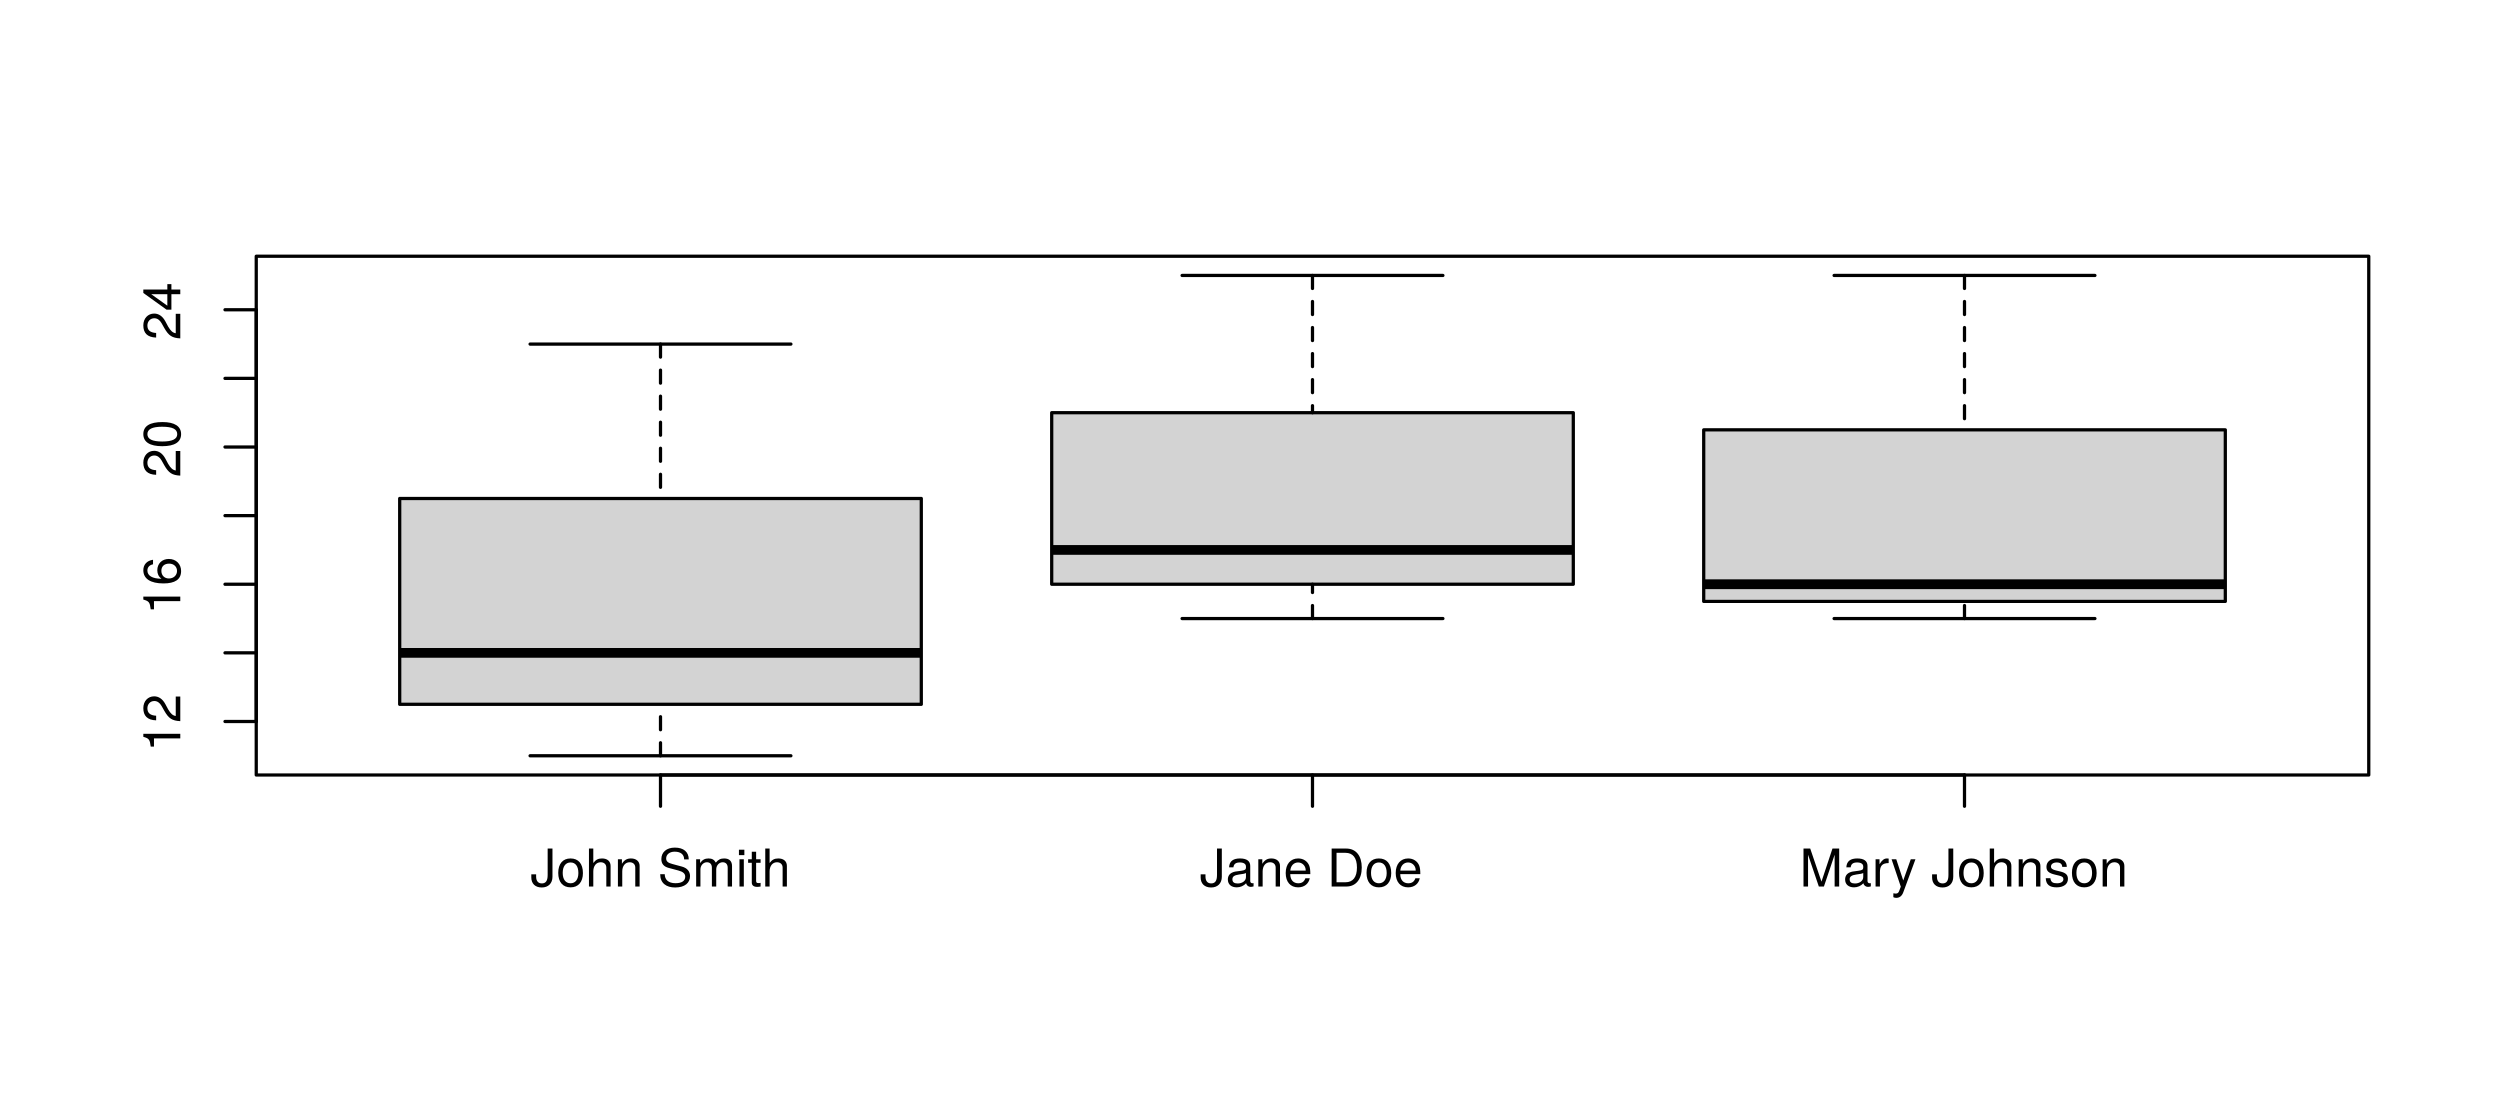
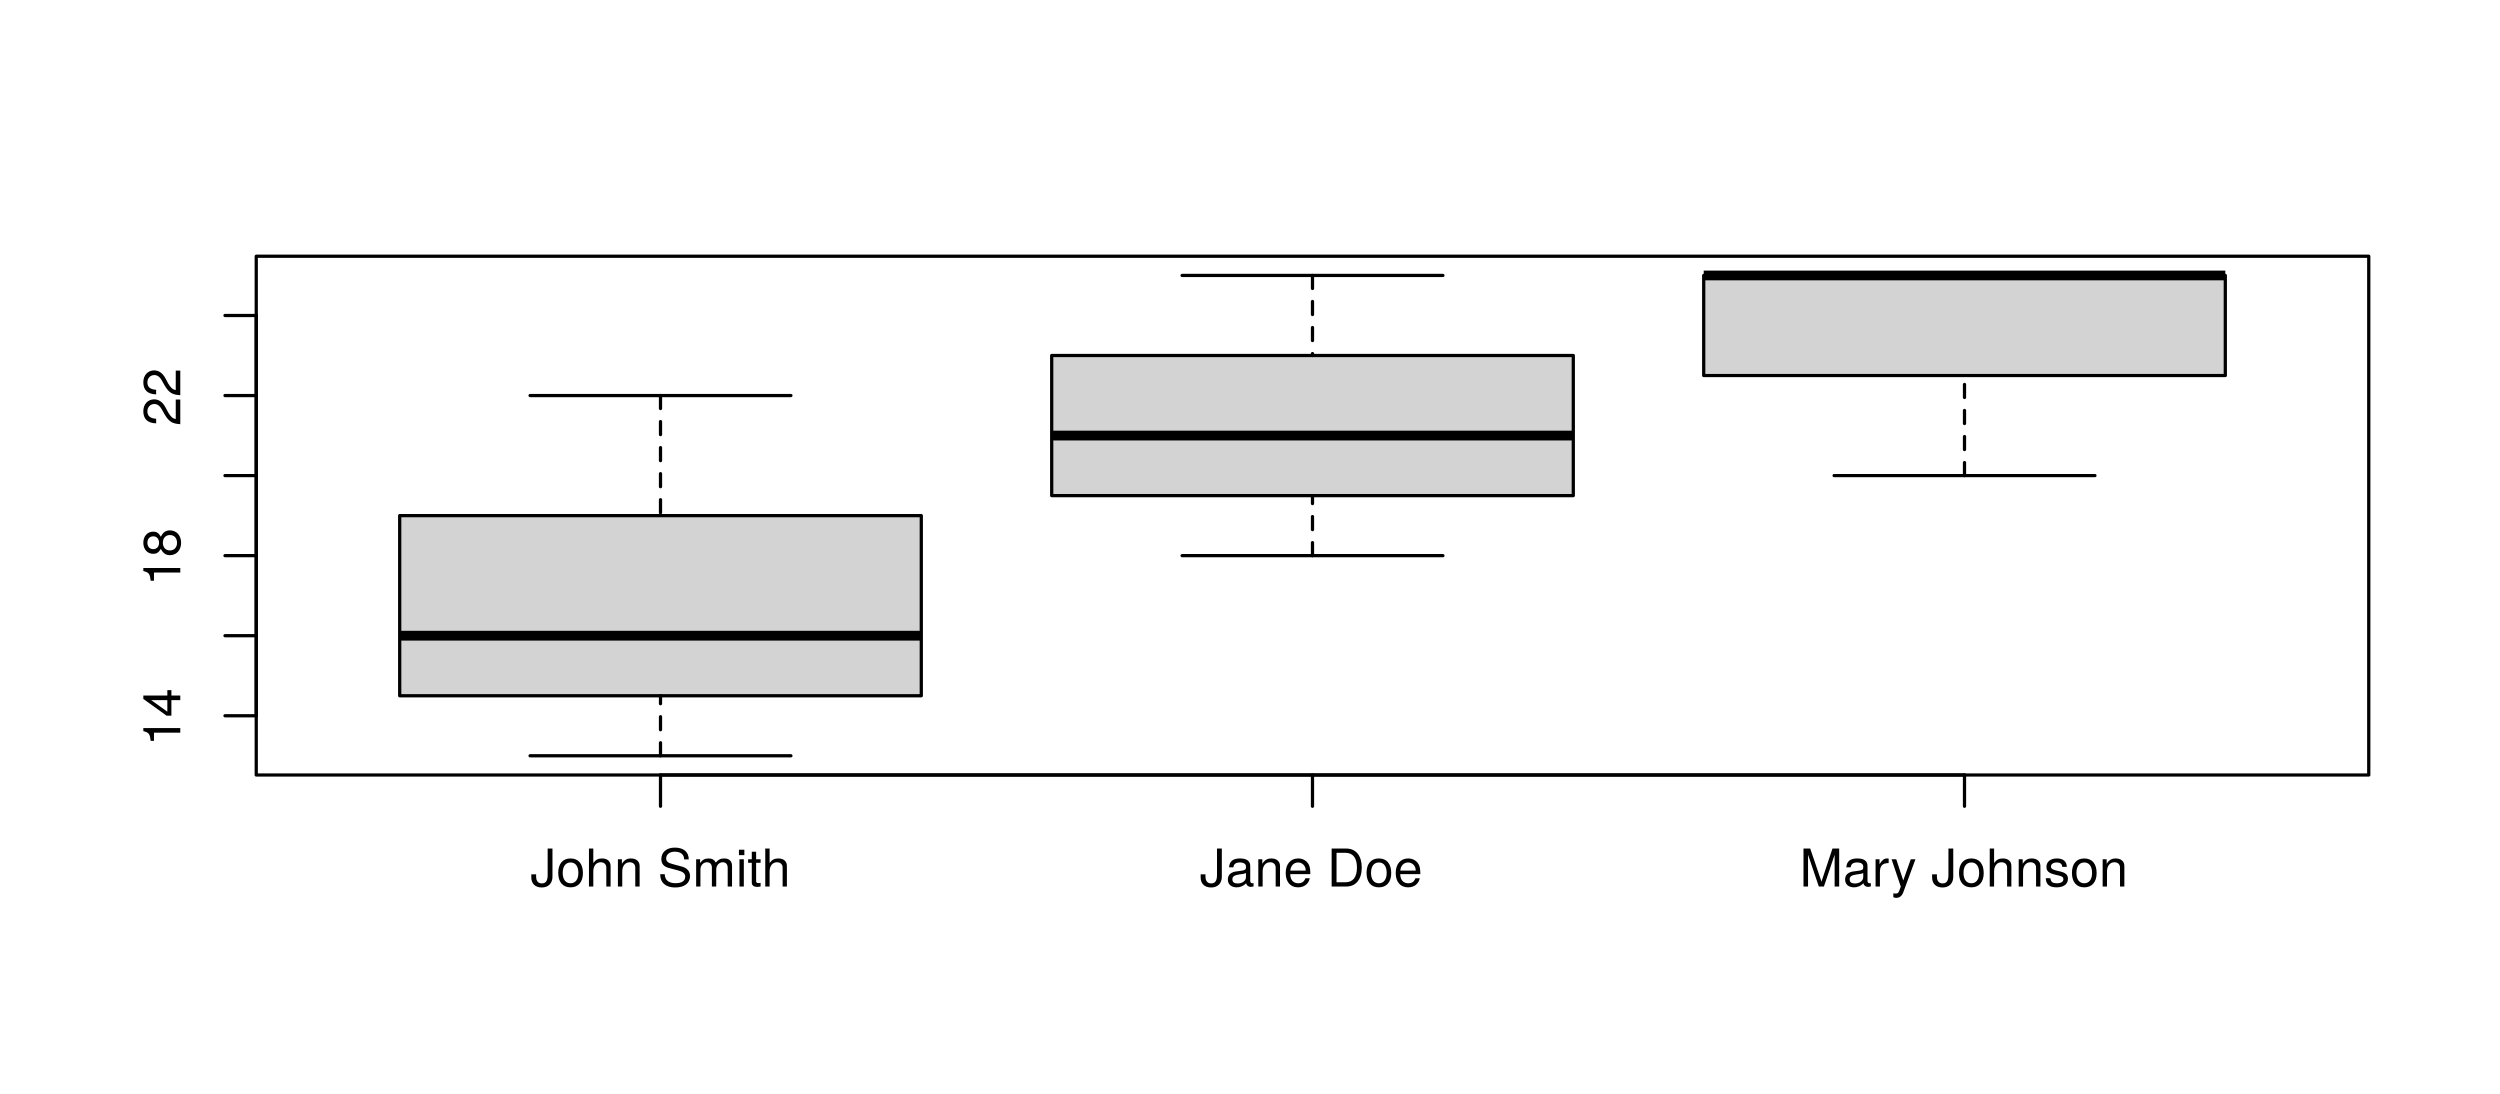
<svg xmlns="http://www.w3.org/2000/svg" xmlns:xlink="http://www.w3.org/1999/xlink" width="576pt" height="252pt" viewBox="0 0 576 252" version="1.1">
  <defs>
    <g>
      <symbol overflow="visible" id="glyph0-0">
        <path style="stroke:none;" d="" />
      </symbol>
      <symbol overflow="visible" id="glyph0-1">
        <path style="stroke:none;" d="M 5.109 -2.25 L 5.109 -8.75 L 4 -8.75 L 4 -2.656 C 4 -1.219 3.5 -0.719 2.656 -0.719 C 1.812 -0.719 1.344 -1.281 1.344 -2.297 L 1.344 -2.812 L 0.234 -2.812 L 0.234 -2.094 C 0.234 -0.688 1.109 0.219 2.641 0.219 C 4.156 0.219 5.109 -0.734 5.109 -2.25 Z M 5.109 -2.25 " />
      </symbol>
      <symbol overflow="visible" id="glyph0-2">
        <path style="stroke:none;" d="M 6.125 -3.094 C 6.125 -5.266 5.078 -6.469 3.266 -6.469 C 1.5 -6.469 0.438 -5.25 0.438 -3.141 C 0.438 -1.031 1.484 0.188 3.281 0.188 C 5.047 0.188 6.125 -1.031 6.125 -3.094 Z M 5.078 -3.109 C 5.078 -1.625 4.375 -0.75 3.281 -0.75 C 2.156 -0.75 1.469 -1.625 1.469 -3.141 C 1.469 -4.656 2.156 -5.547 3.281 -5.547 C 4.406 -5.547 5.078 -4.672 5.078 -3.109 Z M 5.078 -3.109 " />
      </symbol>
      <symbol overflow="visible" id="glyph0-3">
        <path style="stroke:none;" d="M 5.828 0 L 5.828 -4.75 C 5.828 -5.812 5.078 -6.469 3.859 -6.469 C 2.969 -6.469 2.422 -6.188 1.844 -5.422 L 1.844 -8.75 L 0.844 -8.75 L 0.844 0 L 1.844 0 L 1.844 -3.469 C 1.844 -4.75 2.516 -5.594 3.547 -5.594 C 4.25 -5.594 4.844 -5.188 4.844 -4.359 L 4.844 0 Z M 5.828 0 " />
      </symbol>
      <symbol overflow="visible" id="glyph0-4">
        <path style="stroke:none;" d="M 5.844 0 L 5.844 -4.75 C 5.844 -5.797 5.062 -6.469 3.859 -6.469 C 2.922 -6.469 2.312 -6.109 1.766 -5.234 L 1.766 -6.281 L 0.844 -6.281 L 0.844 0 L 1.844 0 L 1.844 -3.469 C 1.844 -4.75 2.531 -5.594 3.547 -5.594 C 4.344 -5.594 4.844 -5.109 4.844 -4.359 L 4.844 0 Z M 5.844 0 " />
      </symbol>
      <symbol overflow="visible" id="glyph0-5">
        <path style="stroke:none;" d="" />
      </symbol>
      <symbol overflow="visible" id="glyph0-6">
        <path style="stroke:none;" d="M 7.453 -2.406 C 7.453 -3.484 6.781 -4.266 5.594 -4.594 L 3.391 -5.188 C 2.344 -5.453 1.953 -5.812 1.953 -6.484 C 1.953 -7.375 2.734 -8.031 3.906 -8.031 C 5.297 -8.031 6.094 -7.391 6.094 -6.25 L 7.156 -6.25 C 7.156 -7.969 5.969 -8.969 3.953 -8.969 C 2.031 -8.969 0.844 -7.906 0.844 -6.328 C 0.844 -5.25 1.406 -4.578 2.562 -4.281 L 4.734 -3.703 C 5.828 -3.422 6.344 -2.969 6.344 -2.297 C 6.344 -1.328 5.609 -0.766 4.109 -0.766 C 2.453 -0.766 1.625 -1.594 1.625 -2.844 L 0.578 -2.844 C 0.578 -0.781 1.969 0.219 4.031 0.219 C 6.25 0.219 7.453 -0.844 7.453 -2.406 Z M 7.453 -2.406 " />
      </symbol>
      <symbol overflow="visible" id="glyph0-7">
        <path style="stroke:none;" d="M 9.125 0 L 9.125 -4.719 C 9.125 -5.844 8.5 -6.469 7.312 -6.469 C 6.484 -6.469 5.969 -6.219 5.391 -5.516 C 5.016 -6.188 4.516 -6.469 3.703 -6.469 C 2.859 -6.469 2.297 -6.156 1.766 -5.406 L 1.766 -6.281 L 0.859 -6.281 L 0.859 0 L 1.844 0 L 1.844 -3.953 C 1.844 -4.859 2.516 -5.594 3.328 -5.594 C 4.062 -5.594 4.484 -5.141 4.484 -4.328 L 4.484 0 L 5.484 0 L 5.484 -3.953 C 5.484 -4.859 6.156 -5.594 6.969 -5.594 C 7.703 -5.594 8.125 -5.125 8.125 -4.328 L 8.125 0 Z M 9.125 0 " />
      </symbol>
      <symbol overflow="visible" id="glyph0-8">
        <path style="stroke:none;" d="M 1.844 0 L 1.844 -6.281 L 0.844 -6.281 L 0.844 0 Z M 1.969 -7.234 L 1.969 -8.484 L 0.719 -8.484 L 0.719 -7.234 Z M 1.969 -7.234 " />
      </symbol>
      <symbol overflow="visible" id="glyph0-9">
        <path style="stroke:none;" d="M 3.047 0 L 3.047 -0.844 C 2.922 -0.797 2.766 -0.797 2.562 -0.797 C 2.141 -0.797 2.016 -0.906 2.016 -1.359 L 2.016 -5.469 L 3.047 -5.469 L 3.047 -6.281 L 2.016 -6.281 L 2.016 -8.016 L 1.016 -8.016 L 1.016 -6.281 L 0.172 -6.281 L 0.172 -5.469 L 1.016 -5.469 L 1.016 -0.906 C 1.016 -0.281 1.453 0.078 2.234 0.078 C 2.469 0.078 2.719 0.062 3.047 0 Z M 3.047 0 " />
      </symbol>
      <symbol overflow="visible" id="glyph0-10">
        <path style="stroke:none;" d="M 6.422 -0.031 L 6.422 -0.781 C 6.312 -0.75 6.266 -0.75 6.203 -0.75 C 5.859 -0.75 5.656 -0.938 5.656 -1.25 L 5.656 -4.75 C 5.656 -5.875 4.844 -6.469 3.297 -6.469 C 1.781 -6.469 0.844 -5.875 0.781 -4.422 L 1.781 -4.422 C 1.875 -5.203 2.328 -5.547 3.266 -5.547 C 4.156 -5.547 4.672 -5.203 4.672 -4.609 L 4.672 -4.344 C 4.672 -3.922 4.422 -3.75 3.625 -3.641 C 2.203 -3.469 1.984 -3.422 1.609 -3.266 C 0.875 -2.969 0.5 -2.406 0.5 -1.625 C 0.5 -0.484 1.297 0.188 2.562 0.188 C 3.375 0.188 4.156 -0.156 4.703 -0.75 C 4.812 -0.266 5.25 0.078 5.734 0.078 C 5.938 0.078 6.094 0.062 6.422 -0.031 Z M 4.672 -2.172 C 4.672 -1.266 3.75 -0.703 2.781 -0.703 C 2 -0.703 1.547 -0.969 1.547 -1.656 C 1.547 -2.312 1.984 -2.609 3.062 -2.766 C 4.109 -2.906 4.328 -2.953 4.672 -3.109 Z M 4.672 -2.172 " />
      </symbol>
      <symbol overflow="visible" id="glyph0-11">
        <path style="stroke:none;" d="M 6.156 -2.859 C 6.156 -3.766 6.078 -4.344 5.906 -4.812 C 5.5 -5.844 4.531 -6.469 3.359 -6.469 C 1.609 -6.469 0.484 -5.172 0.484 -3.109 C 0.484 -1.047 1.578 0.188 3.344 0.188 C 4.781 0.188 5.766 -0.641 6.031 -1.906 L 5.016 -1.906 C 4.734 -1.078 4.172 -0.75 3.375 -0.75 C 2.328 -0.75 1.547 -1.422 1.531 -2.859 Z M 5.094 -3.75 C 5.094 -3.75 5.094 -3.703 5.078 -3.672 L 1.547 -3.672 C 1.625 -4.781 2.344 -5.547 3.344 -5.547 C 4.328 -5.547 5.094 -4.734 5.094 -3.75 Z M 5.094 -3.75 " />
      </symbol>
      <symbol overflow="visible" id="glyph0-12">
        <path style="stroke:none;" d="M 8 -4.375 C 8 -7.094 6.656 -8.75 4.438 -8.75 L 1.062 -8.75 L 1.062 0 L 4.438 0 C 6.641 0 8 -1.656 8 -4.375 Z M 6.891 -4.375 C 6.891 -2.156 5.969 -0.984 4.25 -0.984 L 2.188 -0.984 L 2.188 -7.766 L 4.25 -7.766 C 5.969 -7.766 6.891 -6.594 6.891 -4.375 Z M 6.891 -4.375 " />
      </symbol>
      <symbol overflow="visible" id="glyph0-13">
        <path style="stroke:none;" d="M 9.125 0 L 9.125 -8.75 L 7.578 -8.75 L 5.047 -1.125 L 2.453 -8.75 L 0.906 -8.75 L 0.906 0 L 1.953 0 L 1.953 -7.328 L 4.438 0 L 5.609 0 L 8.078 -7.328 L 8.078 0 Z M 9.125 0 " />
      </symbol>
      <symbol overflow="visible" id="glyph0-14">
        <path style="stroke:none;" d="M 3.859 -5.406 L 3.859 -6.438 C 3.688 -6.453 3.594 -6.469 3.469 -6.469 C 2.812 -6.469 2.328 -6.078 1.75 -5.141 L 1.75 -6.281 L 0.844 -6.281 L 0.844 0 L 1.844 0 L 1.844 -3.266 C 1.844 -4.688 2.297 -5.391 3.859 -5.406 Z M 3.859 -5.406 " />
      </symbol>
      <symbol overflow="visible" id="glyph0-15">
        <path style="stroke:none;" d="M 5.734 -6.281 L 4.656 -6.281 L 2.922 -1.391 L 1.312 -6.281 L 0.234 -6.281 L 2.359 0.031 L 1.984 1.016 C 1.812 1.469 1.609 1.625 1.172 1.625 C 1.031 1.625 0.859 1.609 0.641 1.562 L 0.641 2.453 C 0.859 2.562 1.062 2.609 1.312 2.609 C 2.031 2.609 2.609 2.219 2.938 1.312 Z M 5.734 -6.281 " />
      </symbol>
      <symbol overflow="visible" id="glyph0-16">
        <path style="stroke:none;" d="M 5.516 -1.766 C 5.516 -2.703 4.984 -3.172 3.734 -3.469 L 2.766 -3.703 C 1.953 -3.891 1.609 -4.156 1.609 -4.594 C 1.609 -5.172 2.125 -5.547 2.938 -5.547 C 3.75 -5.547 4.172 -5.203 4.203 -4.531 L 5.25 -4.531 C 5.25 -5.766 4.422 -6.469 2.969 -6.469 C 1.516 -6.469 0.562 -5.719 0.562 -4.547 C 0.562 -3.562 1.062 -3.094 2.562 -2.734 L 3.484 -2.516 C 4.188 -2.344 4.469 -2.141 4.469 -1.688 C 4.469 -1.094 3.875 -0.75 3 -0.75 C 2.094 -0.75 1.594 -0.953 1.469 -1.922 L 0.406 -1.922 C 0.453 -0.469 1.266 0.188 2.922 0.188 C 4.5 0.188 5.516 -0.547 5.516 -1.766 Z M 5.516 -1.766 " />
      </symbol>
      <symbol overflow="visible" id="glyph1-0">
        <path style="stroke:none;" d="" />
      </symbol>
      <symbol overflow="visible" id="glyph1-1">
        <path style="stroke:none;" d="M 0 -4.156 L -8.516 -4.156 L -8.516 -3.469 C -7.203 -3.094 -7.016 -2.859 -6.812 -1.219 L -6.062 -1.219 L -6.062 -3.109 L 0 -3.109 Z M 0 -4.156 " />
      </symbol>
      <symbol overflow="visible" id="glyph1-2">
-         <path style="stroke:none;" d="M -6.016 -6.125 C -7.453 -6.125 -8.516 -5.016 -8.516 -3.406 C -8.516 -1.672 -7.625 -0.656 -5.562 -0.594 L -5.562 -1.656 C -6.984 -1.734 -7.578 -2.328 -7.578 -3.375 C -7.578 -4.328 -6.906 -5.047 -5.984 -5.047 C -5.312 -5.047 -4.734 -4.656 -4.312 -3.906 L -3.688 -2.797 C -2.672 -1.016 -1.875 -0.5 0 -0.406 L 0 -6.078 L -1.047 -6.078 L -1.047 -1.594 C -1.734 -1.703 -2.188 -2.094 -2.797 -3.125 L -3.438 -4.328 C -4.078 -5.516 -4.969 -6.125 -6.016 -6.125 Z M -6.016 -6.125 " />
+         <path style="stroke:none;" d="M -2.047 -6.234 L -2.984 -6.234 L -2.984 -4.984 L -8.516 -4.984 L -8.516 -4.203 L -3.156 -0.344 L -2.047 -0.344 L -2.047 -3.922 L 0 -3.922 L 0 -4.984 L -2.047 -4.984 Z M -2.984 -3.922 L -2.984 -1.266 L -6.703 -3.922 Z M -2.984 -3.922 " />
      </symbol>
      <symbol overflow="visible" id="glyph1-3">
-         <path style="stroke:none;" d="M -2.641 -6.156 C -4.219 -6.156 -5.297 -5.078 -5.297 -3.547 C -5.297 -2.719 -4.969 -2.047 -4.344 -1.594 C -6.422 -1.609 -7.578 -2.281 -7.578 -3.484 C -7.578 -4.234 -7.109 -4.75 -6.281 -4.922 L -6.281 -5.969 C -7.688 -5.766 -8.516 -4.859 -8.516 -3.562 C -8.516 -1.578 -6.844 -0.516 -3.875 -0.516 C -1.219 -0.516 0.188 -1.422 0.188 -3.375 C 0.188 -4.984 -0.969 -6.156 -2.641 -6.156 Z M -2.562 -5.078 C -1.484 -5.078 -0.75 -4.359 -0.75 -3.391 C -0.75 -2.406 -1.531 -1.656 -2.609 -1.656 C -3.672 -1.656 -4.359 -2.375 -4.359 -3.422 C -4.359 -4.438 -3.703 -5.078 -2.562 -5.078 Z M -2.562 -5.078 " />
+         <path style="stroke:none;" d="M -2.406 -6.156 C -3.344 -6.156 -4.016 -5.672 -4.469 -4.688 C -5 -5.562 -5.438 -5.859 -6.234 -5.859 C -7.578 -5.859 -8.516 -4.812 -8.516 -3.297 C -8.516 -1.797 -7.578 -0.75 -6.234 -0.75 C -5.453 -0.75 -5.016 -1.031 -4.469 -1.891 C -4.016 -0.922 -3.344 -0.438 -2.406 -0.438 C -0.859 -0.438 0.188 -1.625 0.188 -3.297 C 0.188 -4.984 -0.859 -6.156 -2.406 -6.156 Z M -6.219 -4.781 C -5.422 -4.781 -4.891 -4.188 -4.891 -3.297 C -4.891 -2.406 -5.422 -1.828 -6.234 -1.828 C -7.047 -1.828 -7.578 -2.406 -7.578 -3.297 C -7.578 -4.203 -7.047 -4.781 -6.219 -4.781 Z M -2.391 -5.078 C -1.375 -5.078 -0.75 -4.359 -0.75 -3.281 C -0.75 -2.25 -1.391 -1.531 -2.391 -1.531 C -3.391 -1.531 -4.016 -2.25 -4.016 -3.297 C -4.016 -4.359 -3.391 -5.078 -2.391 -5.078 Z M -2.391 -5.078 " />
      </symbol>
      <symbol overflow="visible" id="glyph1-4">
-         <path style="stroke:none;" d="M -4.094 -6.078 C -7.047 -6.078 -8.516 -5.141 -8.516 -3.297 C -8.516 -1.469 -7.016 -0.516 -4.156 -0.516 C -1.297 -0.516 0.188 -1.469 0.188 -3.297 C 0.188 -5.094 -1.297 -6.078 -4.094 -6.078 Z M -4.188 -5 C -1.781 -5 -0.703 -4.453 -0.703 -3.281 C -0.703 -2.156 -1.828 -1.594 -4.156 -1.594 C -6.484 -1.594 -7.578 -2.156 -7.578 -3.297 C -7.578 -4.438 -6.469 -5 -4.188 -5 Z M -4.188 -5 " />
-       </symbol>
-       <symbol overflow="visible" id="glyph1-5">
-         <path style="stroke:none;" d="M -2.047 -6.234 L -2.984 -6.234 L -2.984 -4.984 L -8.516 -4.984 L -8.516 -4.203 L -3.156 -0.344 L -2.047 -0.344 L -2.047 -3.922 L 0 -3.922 L 0 -4.984 L -2.047 -4.984 Z M -2.984 -3.922 L -2.984 -1.266 L -6.703 -3.922 Z M -2.984 -3.922 " />
+         <path style="stroke:none;" d="M -6.016 -6.125 C -7.453 -6.125 -8.516 -5.016 -8.516 -3.406 C -8.516 -1.672 -7.625 -0.656 -5.562 -0.594 L -5.562 -1.656 C -6.984 -1.734 -7.578 -2.328 -7.578 -3.375 C -7.578 -4.328 -6.906 -5.047 -5.984 -5.047 C -5.312 -5.047 -4.734 -4.656 -4.312 -3.906 L -3.688 -2.797 C -2.672 -1.016 -1.875 -0.5 0 -0.406 L 0 -6.078 L -1.047 -6.078 L -1.047 -1.594 C -1.734 -1.703 -2.188 -2.094 -2.797 -3.125 L -3.438 -4.328 C -4.078 -5.516 -4.969 -6.125 -6.016 -6.125 Z M -6.016 -6.125 " />
      </symbol>
    </g>
  </defs>
-   <g id="surface61">
+   <g id="surface71">
    <rect x="0" y="0" width="576" height="252" style="fill:rgb(100%,100%,100%);fill-opacity:1;stroke:none;" />
-     <path style=" stroke:none;fill-rule:nonzero;fill:rgb(82.745%,82.745%,82.745%);fill-opacity:1;" d="M 92.09 162.277 L 212.266 162.277 L 212.266 114.848 L 92.09 114.848 Z M 92.09 162.277 " />
-     <path style="fill:none;stroke-width:2.25;stroke-linecap:butt;stroke-linejoin:round;stroke:rgb(0%,0%,0%);stroke-opacity:1;stroke-miterlimit:10;" d="M 92.09 150.418 L 212.266 150.418 " />
-     <path style="fill:none;stroke-width:0.75;stroke-linecap:round;stroke-linejoin:round;stroke:rgb(0%,0%,0%);stroke-opacity:1;stroke-dasharray:3,3;stroke-miterlimit:10;" d="M 152.18 174.133 L 152.18 162.277 " />
-     <path style="fill:none;stroke-width:0.75;stroke-linecap:round;stroke-linejoin:round;stroke:rgb(0%,0%,0%);stroke-opacity:1;stroke-dasharray:3,3;stroke-miterlimit:10;" d="M 152.18 79.277 L 152.18 114.848 " />
+     <path style=" stroke:none;fill-rule:nonzero;fill:rgb(82.745%,82.745%,82.745%);fill-opacity:1;" d="M 92.09 160.301 L 212.266 160.301 L 212.266 118.801 L 92.09 118.801 Z M 92.09 160.301 " />
+     <path style="fill:none;stroke-width:2.25;stroke-linecap:butt;stroke-linejoin:round;stroke:rgb(0%,0%,0%);stroke-opacity:1;stroke-miterlimit:10;" d="M 92.09 146.465 L 212.266 146.465 " />
+     <path style="fill:none;stroke-width:0.75;stroke-linecap:round;stroke-linejoin:round;stroke:rgb(0%,0%,0%);stroke-opacity:1;stroke-dasharray:3,3;stroke-miterlimit:10;" d="M 152.18 174.133 L 152.18 160.301 " />
+     <path style="fill:none;stroke-width:0.75;stroke-linecap:round;stroke-linejoin:round;stroke:rgb(0%,0%,0%);stroke-opacity:1;stroke-dasharray:3,3;stroke-miterlimit:10;" d="M 152.18 91.133 L 152.18 118.801 " />
    <path style="fill:none;stroke-width:0.75;stroke-linecap:round;stroke-linejoin:round;stroke:rgb(0%,0%,0%);stroke-opacity:1;stroke-miterlimit:10;" d="M 122.133 174.133 L 182.223 174.133 " />
-     <path style="fill:none;stroke-width:0.75;stroke-linecap:round;stroke-linejoin:round;stroke:rgb(0%,0%,0%);stroke-opacity:1;stroke-miterlimit:10;" d="M 122.133 79.277 L 182.223 79.277 " />
-     <path style="fill:none;stroke-width:0.75;stroke-linecap:round;stroke-linejoin:round;stroke:rgb(0%,0%,0%);stroke-opacity:1;stroke-miterlimit:10;" d="M 92.09 162.277 L 212.266 162.277 L 212.266 114.848 L 92.09 114.848 Z M 92.09 162.277 " />
-     <path style=" stroke:none;fill-rule:nonzero;fill:rgb(82.745%,82.745%,82.745%);fill-opacity:1;" d="M 242.312 134.609 L 362.488 134.609 L 362.488 95.086 L 242.312 95.086 Z M 242.312 134.609 " />
-     <path style="fill:none;stroke-width:2.25;stroke-linecap:butt;stroke-linejoin:round;stroke:rgb(0%,0%,0%);stroke-opacity:1;stroke-miterlimit:10;" d="M 242.312 126.703 L 362.488 126.703 " />
-     <path style="fill:none;stroke-width:0.75;stroke-linecap:round;stroke-linejoin:round;stroke:rgb(0%,0%,0%);stroke-opacity:1;stroke-dasharray:3,3;stroke-miterlimit:10;" d="M 302.398 142.516 L 302.398 134.609 " />
-     <path style="fill:none;stroke-width:0.75;stroke-linecap:round;stroke-linejoin:round;stroke:rgb(0%,0%,0%);stroke-opacity:1;stroke-dasharray:3,3;stroke-miterlimit:10;" d="M 302.398 63.465 L 302.398 95.086 " />
-     <path style="fill:none;stroke-width:0.75;stroke-linecap:round;stroke-linejoin:round;stroke:rgb(0%,0%,0%);stroke-opacity:1;stroke-miterlimit:10;" d="M 272.355 142.516 L 332.445 142.516 " />
+     <path style="fill:none;stroke-width:0.75;stroke-linecap:round;stroke-linejoin:round;stroke:rgb(0%,0%,0%);stroke-opacity:1;stroke-miterlimit:10;" d="M 122.133 91.133 L 182.223 91.133 " />
+     <path style="fill:none;stroke-width:0.75;stroke-linecap:round;stroke-linejoin:round;stroke:rgb(0%,0%,0%);stroke-opacity:1;stroke-miterlimit:10;" d="M 92.09 160.301 L 212.266 160.301 L 212.266 118.801 L 92.09 118.801 Z M 92.09 160.301 " />
+     <path style=" stroke:none;fill-rule:nonzero;fill:rgb(82.745%,82.745%,82.745%);fill-opacity:1;" d="M 242.312 114.188 L 362.488 114.188 L 362.488 81.91 L 242.312 81.91 Z M 242.312 114.188 " />
+     <path style="fill:none;stroke-width:2.25;stroke-linecap:butt;stroke-linejoin:round;stroke:rgb(0%,0%,0%);stroke-opacity:1;stroke-miterlimit:10;" d="M 242.312 100.355 L 362.488 100.355 " />
+     <path style="fill:none;stroke-width:0.75;stroke-linecap:round;stroke-linejoin:round;stroke:rgb(0%,0%,0%);stroke-opacity:1;stroke-dasharray:3,3;stroke-miterlimit:10;" d="M 302.398 128.023 L 302.398 114.188 " />
+     <path style="fill:none;stroke-width:0.75;stroke-linecap:round;stroke-linejoin:round;stroke:rgb(0%,0%,0%);stroke-opacity:1;stroke-dasharray:3,3;stroke-miterlimit:10;" d="M 302.398 63.465 L 302.398 81.91 " />
+     <path style="fill:none;stroke-width:0.75;stroke-linecap:round;stroke-linejoin:round;stroke:rgb(0%,0%,0%);stroke-opacity:1;stroke-miterlimit:10;" d="M 272.355 128.023 L 332.445 128.023 " />
    <path style="fill:none;stroke-width:0.75;stroke-linecap:round;stroke-linejoin:round;stroke:rgb(0%,0%,0%);stroke-opacity:1;stroke-miterlimit:10;" d="M 272.355 63.465 L 332.445 63.465 " />
-     <path style="fill:none;stroke-width:0.75;stroke-linecap:round;stroke-linejoin:round;stroke:rgb(0%,0%,0%);stroke-opacity:1;stroke-miterlimit:10;" d="M 242.312 134.609 L 362.488 134.609 L 362.488 95.086 L 242.312 95.086 Z M 242.312 134.609 " />
-     <path style=" stroke:none;fill-rule:nonzero;fill:rgb(82.745%,82.745%,82.745%);fill-opacity:1;" d="M 392.535 138.562 L 512.711 138.562 L 512.711 99.039 L 392.535 99.039 Z M 392.535 138.562 " />
-     <path style="fill:none;stroke-width:2.25;stroke-linecap:butt;stroke-linejoin:round;stroke:rgb(0%,0%,0%);stroke-opacity:1;stroke-miterlimit:10;" d="M 392.535 134.609 L 512.711 134.609 " />
-     <path style="fill:none;stroke-width:0.75;stroke-linecap:round;stroke-linejoin:round;stroke:rgb(0%,0%,0%);stroke-opacity:1;stroke-dasharray:3,3;stroke-miterlimit:10;" d="M 452.621 142.516 L 452.621 138.562 " />
-     <path style="fill:none;stroke-width:0.75;stroke-linecap:round;stroke-linejoin:round;stroke:rgb(0%,0%,0%);stroke-opacity:1;stroke-dasharray:3,3;stroke-miterlimit:10;" d="M 452.621 63.465 L 452.621 99.039 " />
-     <path style="fill:none;stroke-width:0.75;stroke-linecap:round;stroke-linejoin:round;stroke:rgb(0%,0%,0%);stroke-opacity:1;stroke-miterlimit:10;" d="M 422.578 142.516 L 482.668 142.516 " />
+     <path style="fill:none;stroke-width:0.75;stroke-linecap:round;stroke-linejoin:round;stroke:rgb(0%,0%,0%);stroke-opacity:1;stroke-miterlimit:10;" d="M 242.312 114.188 L 362.488 114.188 L 362.488 81.91 L 242.312 81.91 Z M 242.312 114.188 " />
+     <path style=" stroke:none;fill-rule:nonzero;fill:rgb(82.745%,82.745%,82.745%);fill-opacity:1;" d="M 392.535 86.523 L 512.711 86.523 L 512.711 63.465 L 392.535 63.465 Z M 392.535 86.523 " />
+     <path style="fill:none;stroke-width:2.25;stroke-linecap:butt;stroke-linejoin:round;stroke:rgb(0%,0%,0%);stroke-opacity:1;stroke-miterlimit:10;" d="M 392.535 63.465 L 512.711 63.465 " />
+     <path style="fill:none;stroke-width:0.75;stroke-linecap:round;stroke-linejoin:round;stroke:rgb(0%,0%,0%);stroke-opacity:1;stroke-dasharray:3,3;stroke-miterlimit:10;" d="M 452.621 109.578 L 452.621 86.523 " />
+     <path style="fill:none;stroke-width:0.75;stroke-linecap:round;stroke-linejoin:round;stroke:rgb(0%,0%,0%);stroke-opacity:1;stroke-dasharray:3,3;stroke-miterlimit:10;" d="M 452.621 63.465 L 452.621 63.465 " />
+     <path style="fill:none;stroke-width:0.75;stroke-linecap:round;stroke-linejoin:round;stroke:rgb(0%,0%,0%);stroke-opacity:1;stroke-miterlimit:10;" d="M 422.578 109.578 L 482.668 109.578 " />
    <path style="fill:none;stroke-width:0.75;stroke-linecap:round;stroke-linejoin:round;stroke:rgb(0%,0%,0%);stroke-opacity:1;stroke-miterlimit:10;" d="M 422.578 63.465 L 482.668 63.465 " />
-     <path style="fill:none;stroke-width:0.75;stroke-linecap:round;stroke-linejoin:round;stroke:rgb(0%,0%,0%);stroke-opacity:1;stroke-miterlimit:10;" d="M 392.535 138.562 L 512.711 138.562 L 512.711 99.039 L 392.535 99.039 Z M 392.535 138.562 " />
+     <path style="fill:none;stroke-width:0.75;stroke-linecap:round;stroke-linejoin:round;stroke:rgb(0%,0%,0%);stroke-opacity:1;stroke-miterlimit:10;" d="M 392.535 86.523 L 512.711 86.523 L 512.711 63.465 L 392.535 63.465 Z M 392.535 86.523 " />
    <path style="fill:none;stroke-width:0.75;stroke-linecap:round;stroke-linejoin:round;stroke:rgb(0%,0%,0%);stroke-opacity:1;stroke-miterlimit:10;" d="M 152.18 178.559 L 452.621 178.559 " />
    <path style="fill:none;stroke-width:0.75;stroke-linecap:round;stroke-linejoin:round;stroke:rgb(0%,0%,0%);stroke-opacity:1;stroke-miterlimit:10;" d="M 152.18 178.559 L 152.18 185.762 " />
    <path style="fill:none;stroke-width:0.75;stroke-linecap:round;stroke-linejoin:round;stroke:rgb(0%,0%,0%);stroke-opacity:1;stroke-miterlimit:10;" d="M 302.398 178.559 L 302.398 185.762 " />
    <path style="fill:none;stroke-width:0.75;stroke-linecap:round;stroke-linejoin:round;stroke:rgb(0%,0%,0%);stroke-opacity:1;stroke-miterlimit:10;" d="M 452.621 178.559 L 452.621 185.762 " />
    <g style="fill:rgb(0%,0%,0%);fill-opacity:1;">
      <use xlink:href="#glyph0-1" x="122.18" y="204.257" />
      <use xlink:href="#glyph0-2" x="128.18" y="204.257" />
      <use xlink:href="#glyph0-3" x="134.852" y="204.257" />
      <use xlink:href="#glyph0-4" x="141.523" y="204.257" />
      <use xlink:href="#glyph0-5" x="148.195" y="204.257" />
      <use xlink:href="#glyph0-6" x="151.531" y="204.257" />
      <use xlink:href="#glyph0-7" x="159.535" y="204.257" />
      <use xlink:href="#glyph0-8" x="169.531" y="204.257" />
      <use xlink:href="#glyph0-9" x="172.195" y="204.257" />
      <use xlink:href="#glyph0-3" x="175.472" y="204.257" />
    </g>
    <g style="fill:rgb(0%,0%,0%);fill-opacity:1;">
      <use xlink:href="#glyph0-1" x="276.398" y="204.257" />
      <use xlink:href="#glyph0-10" x="282.398" y="204.257" />
      <use xlink:href="#glyph0-4" x="289.07" y="204.257" />
      <use xlink:href="#glyph0-11" x="295.742" y="204.257" />
      <use xlink:href="#glyph0-5" x="302.414" y="204.257" />
      <use xlink:href="#glyph0-12" x="305.75" y="204.257" />
      <use xlink:href="#glyph0-2" x="314.414" y="204.257" />
      <use xlink:href="#glyph0-11" x="321.086" y="204.257" />
    </g>
    <g style="fill:rgb(0%,0%,0%);fill-opacity:1;">
      <use xlink:href="#glyph0-13" x="414.621" y="204.257" />
      <use xlink:href="#glyph0-10" x="424.617" y="204.257" />
      <use xlink:href="#glyph0-14" x="431.289" y="204.257" />
      <use xlink:href="#glyph0-15" x="435.585" y="204.257" />
      <use xlink:href="#glyph0-5" x="441.585" y="204.257" />
      <use xlink:href="#glyph0-1" x="444.921" y="204.257" />
      <use xlink:href="#glyph0-2" x="450.921" y="204.257" />
      <use xlink:href="#glyph0-3" x="457.593" y="204.257" />
      <use xlink:href="#glyph0-4" x="464.265" y="204.257" />
      <use xlink:href="#glyph0-16" x="470.937" y="204.257" />
      <use xlink:href="#glyph0-2" x="476.937" y="204.257" />
      <use xlink:href="#glyph0-4" x="483.608" y="204.257" />
    </g>
-     <path style="fill:none;stroke-width:0.75;stroke-linecap:round;stroke-linejoin:round;stroke:rgb(0%,0%,0%);stroke-opacity:1;stroke-miterlimit:10;" d="M 59.039 166.23 L 59.039 71.371 " />
-     <path style="fill:none;stroke-width:0.75;stroke-linecap:round;stroke-linejoin:round;stroke:rgb(0%,0%,0%);stroke-opacity:1;stroke-miterlimit:10;" d="M 59.039 166.23 L 51.84 166.23 " />
-     <path style="fill:none;stroke-width:0.75;stroke-linecap:round;stroke-linejoin:round;stroke:rgb(0%,0%,0%);stroke-opacity:1;stroke-miterlimit:10;" d="M 59.039 150.418 L 51.84 150.418 " />
-     <path style="fill:none;stroke-width:0.75;stroke-linecap:round;stroke-linejoin:round;stroke:rgb(0%,0%,0%);stroke-opacity:1;stroke-miterlimit:10;" d="M 59.039 134.609 L 51.84 134.609 " />
-     <path style="fill:none;stroke-width:0.75;stroke-linecap:round;stroke-linejoin:round;stroke:rgb(0%,0%,0%);stroke-opacity:1;stroke-miterlimit:10;" d="M 59.039 118.801 L 51.84 118.801 " />
-     <path style="fill:none;stroke-width:0.75;stroke-linecap:round;stroke-linejoin:round;stroke:rgb(0%,0%,0%);stroke-opacity:1;stroke-miterlimit:10;" d="M 59.039 102.992 L 51.84 102.992 " />
-     <path style="fill:none;stroke-width:0.75;stroke-linecap:round;stroke-linejoin:round;stroke:rgb(0%,0%,0%);stroke-opacity:1;stroke-miterlimit:10;" d="M 59.039 87.18 L 51.84 87.18 " />
-     <path style="fill:none;stroke-width:0.75;stroke-linecap:round;stroke-linejoin:round;stroke:rgb(0%,0%,0%);stroke-opacity:1;stroke-miterlimit:10;" d="M 59.039 71.371 L 51.84 71.371 " />
+     <path style="fill:none;stroke-width:0.75;stroke-linecap:round;stroke-linejoin:round;stroke:rgb(0%,0%,0%);stroke-opacity:1;stroke-miterlimit:10;" d="M 59.039 164.91 L 59.039 72.688 " />
+     <path style="fill:none;stroke-width:0.75;stroke-linecap:round;stroke-linejoin:round;stroke:rgb(0%,0%,0%);stroke-opacity:1;stroke-miterlimit:10;" d="M 59.039 164.91 L 51.84 164.91 " />
+     <path style="fill:none;stroke-width:0.75;stroke-linecap:round;stroke-linejoin:round;stroke:rgb(0%,0%,0%);stroke-opacity:1;stroke-miterlimit:10;" d="M 59.039 146.465 L 51.84 146.465 " />
+     <path style="fill:none;stroke-width:0.75;stroke-linecap:round;stroke-linejoin:round;stroke:rgb(0%,0%,0%);stroke-opacity:1;stroke-miterlimit:10;" d="M 59.039 128.023 L 51.84 128.023 " />
+     <path style="fill:none;stroke-width:0.75;stroke-linecap:round;stroke-linejoin:round;stroke:rgb(0%,0%,0%);stroke-opacity:1;stroke-miterlimit:10;" d="M 59.039 109.578 L 51.84 109.578 " />
+     <path style="fill:none;stroke-width:0.75;stroke-linecap:round;stroke-linejoin:round;stroke:rgb(0%,0%,0%);stroke-opacity:1;stroke-miterlimit:10;" d="M 59.039 91.133 L 51.84 91.133 " />
+     <path style="fill:none;stroke-width:0.75;stroke-linecap:round;stroke-linejoin:round;stroke:rgb(0%,0%,0%);stroke-opacity:1;stroke-miterlimit:10;" d="M 59.039 72.688 L 51.84 72.688 " />
    <g style="fill:rgb(0%,0%,0%);fill-opacity:1;">
-       <use xlink:href="#glyph1-1" x="41.538" y="173.23" />
-       <use xlink:href="#glyph1-2" x="41.538" y="166.559" />
+       <use xlink:href="#glyph1-1" x="41.538" y="171.91" />
+       <use xlink:href="#glyph1-2" x="41.538" y="165.238" />
    </g>
    <g style="fill:rgb(0%,0%,0%);fill-opacity:1;">
-       <use xlink:href="#glyph1-1" x="41.538" y="141.609" />
-       <use xlink:href="#glyph1-3" x="41.538" y="134.938" />
+       <use xlink:href="#glyph1-1" x="41.538" y="135.023" />
+       <use xlink:href="#glyph1-3" x="41.538" y="128.352" />
    </g>
    <g style="fill:rgb(0%,0%,0%);fill-opacity:1;">
-       <use xlink:href="#glyph1-2" x="41.538" y="109.992" />
-       <use xlink:href="#glyph1-4" x="41.538" y="103.32" />
-     </g>
-     <g style="fill:rgb(0%,0%,0%);fill-opacity:1;">
-       <use xlink:href="#glyph1-2" x="41.538" y="78.371" />
-       <use xlink:href="#glyph1-5" x="41.538" y="71.699" />
+       <use xlink:href="#glyph1-4" x="41.538" y="98.133" />
+       <use xlink:href="#glyph1-4" x="41.538" y="91.461" />
    </g>
    <path style="fill:none;stroke-width:0.75;stroke-linecap:round;stroke-linejoin:round;stroke:rgb(0%,0%,0%);stroke-opacity:1;stroke-miterlimit:10;" d="M 59.039 178.559 L 545.762 178.559 L 545.762 59.039 L 59.039 59.039 Z M 59.039 178.559 " />
  </g>
</svg>
